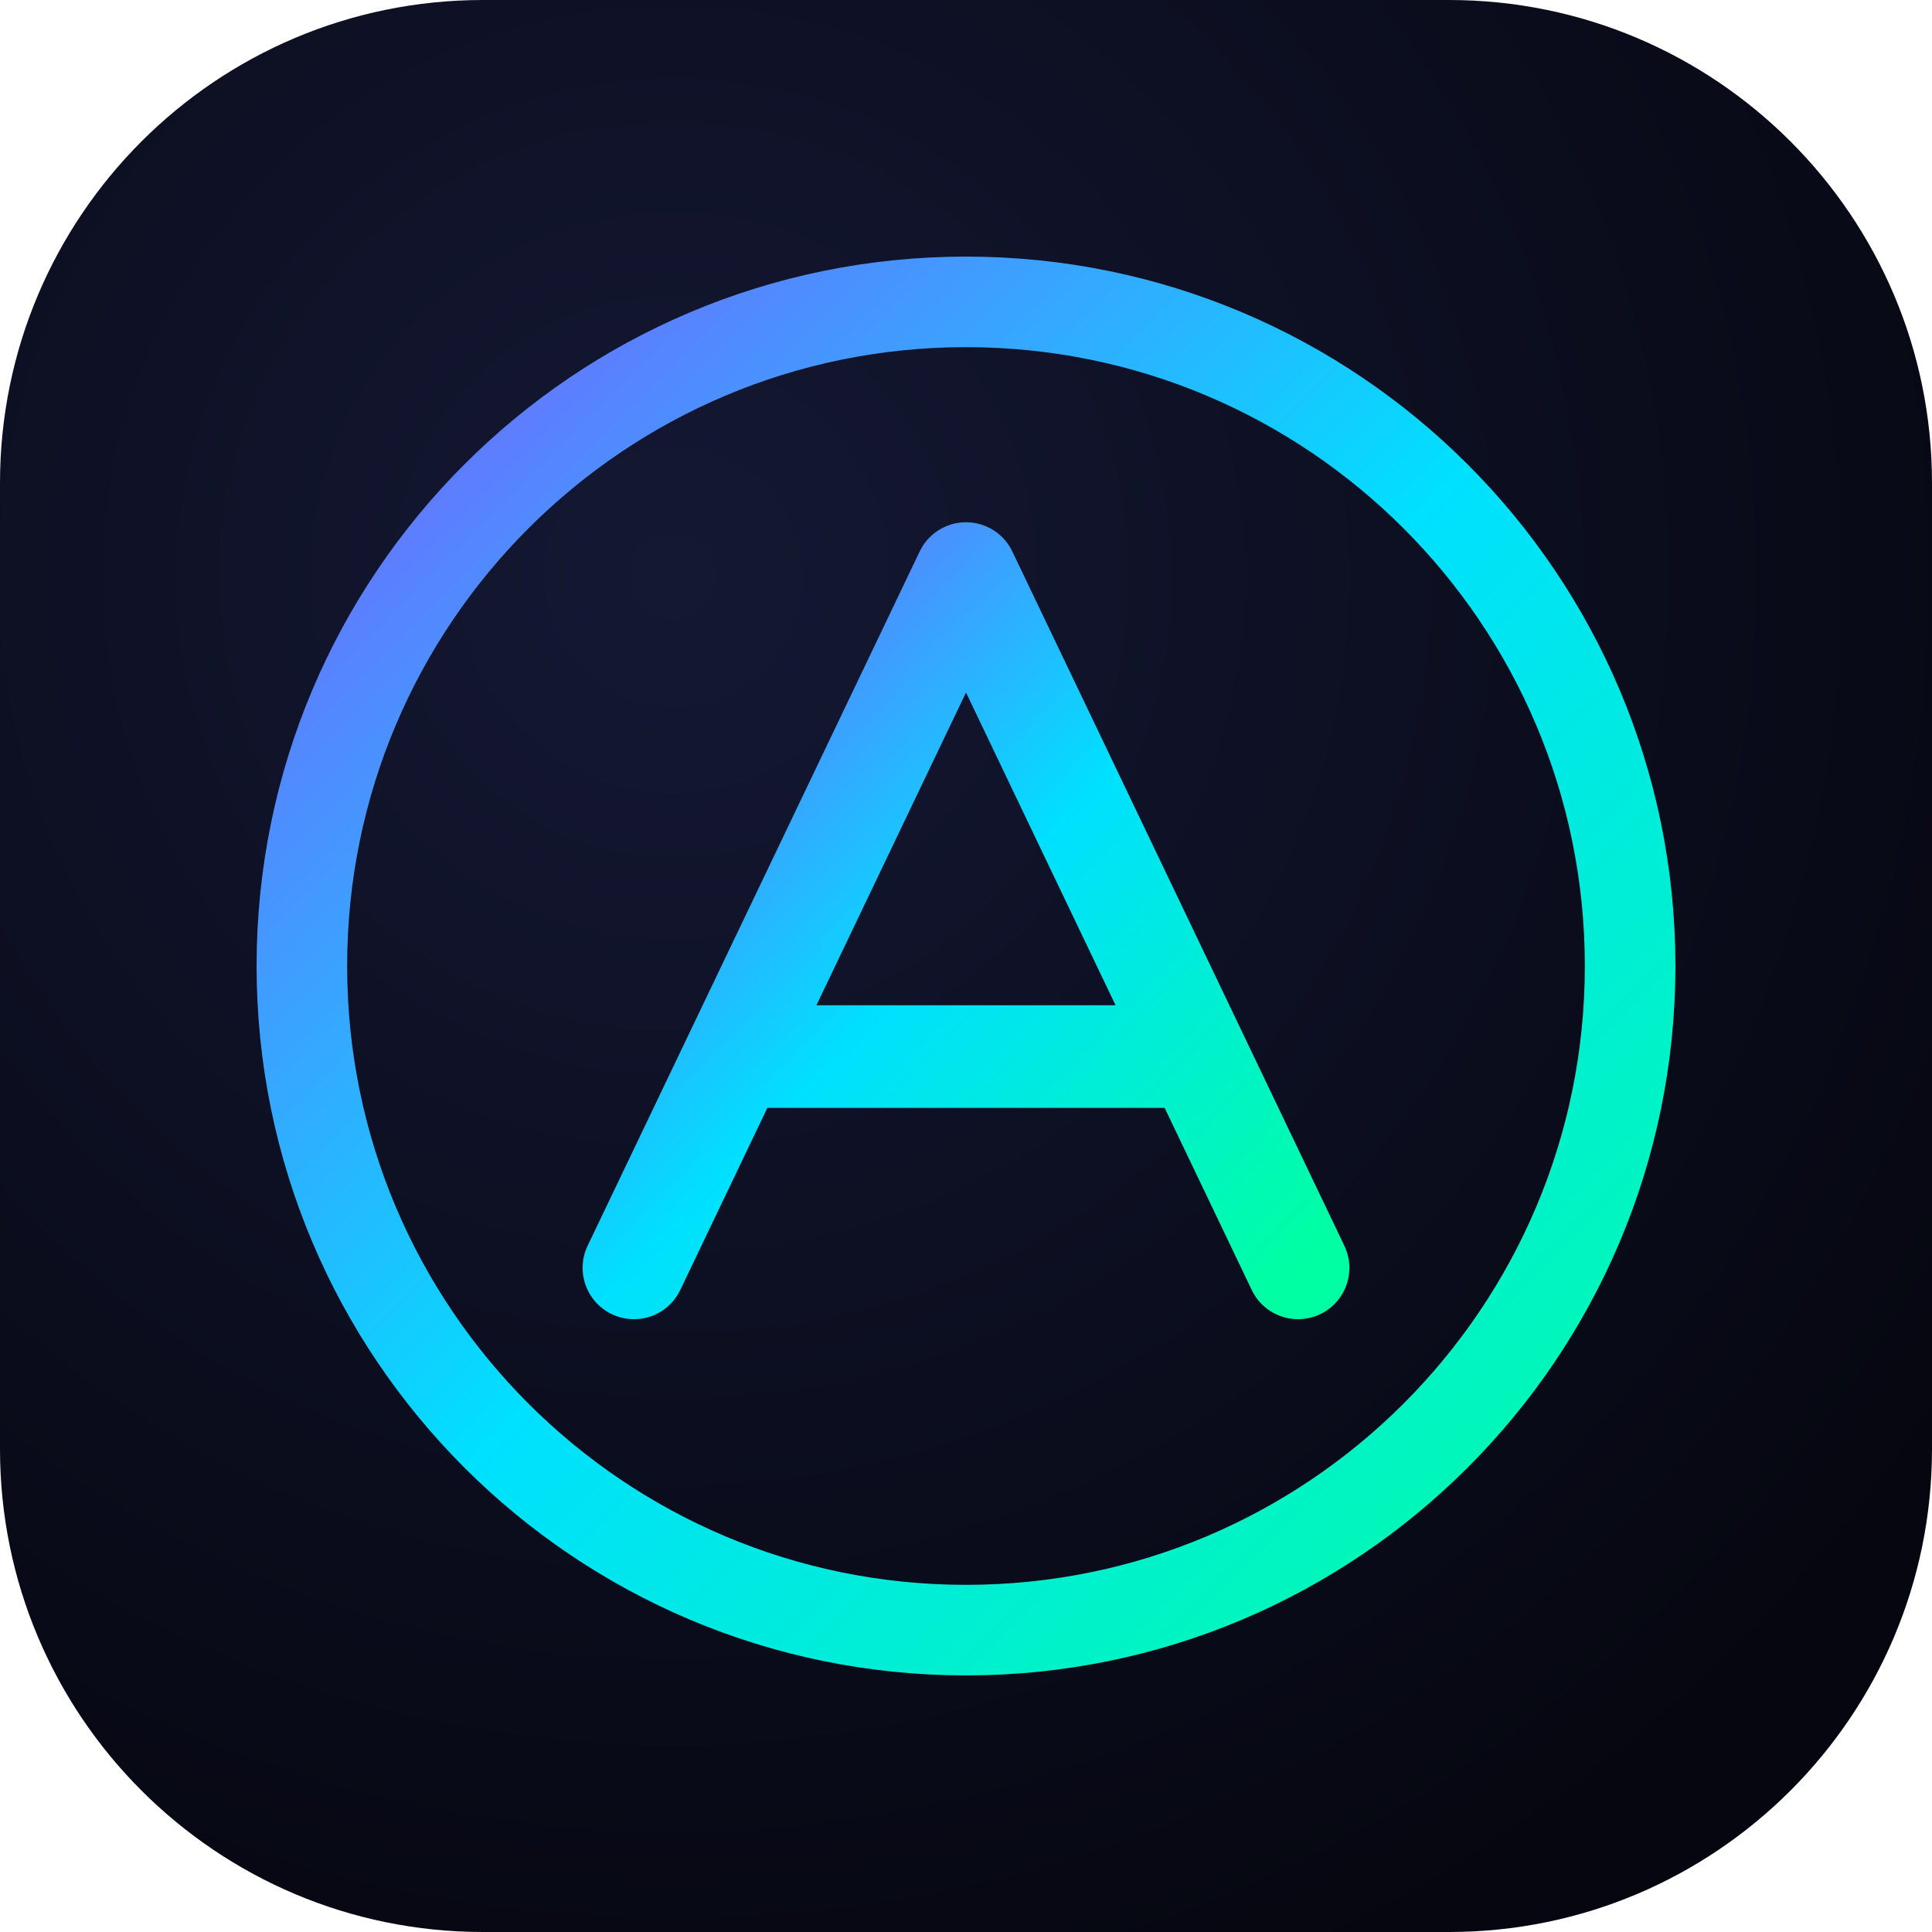
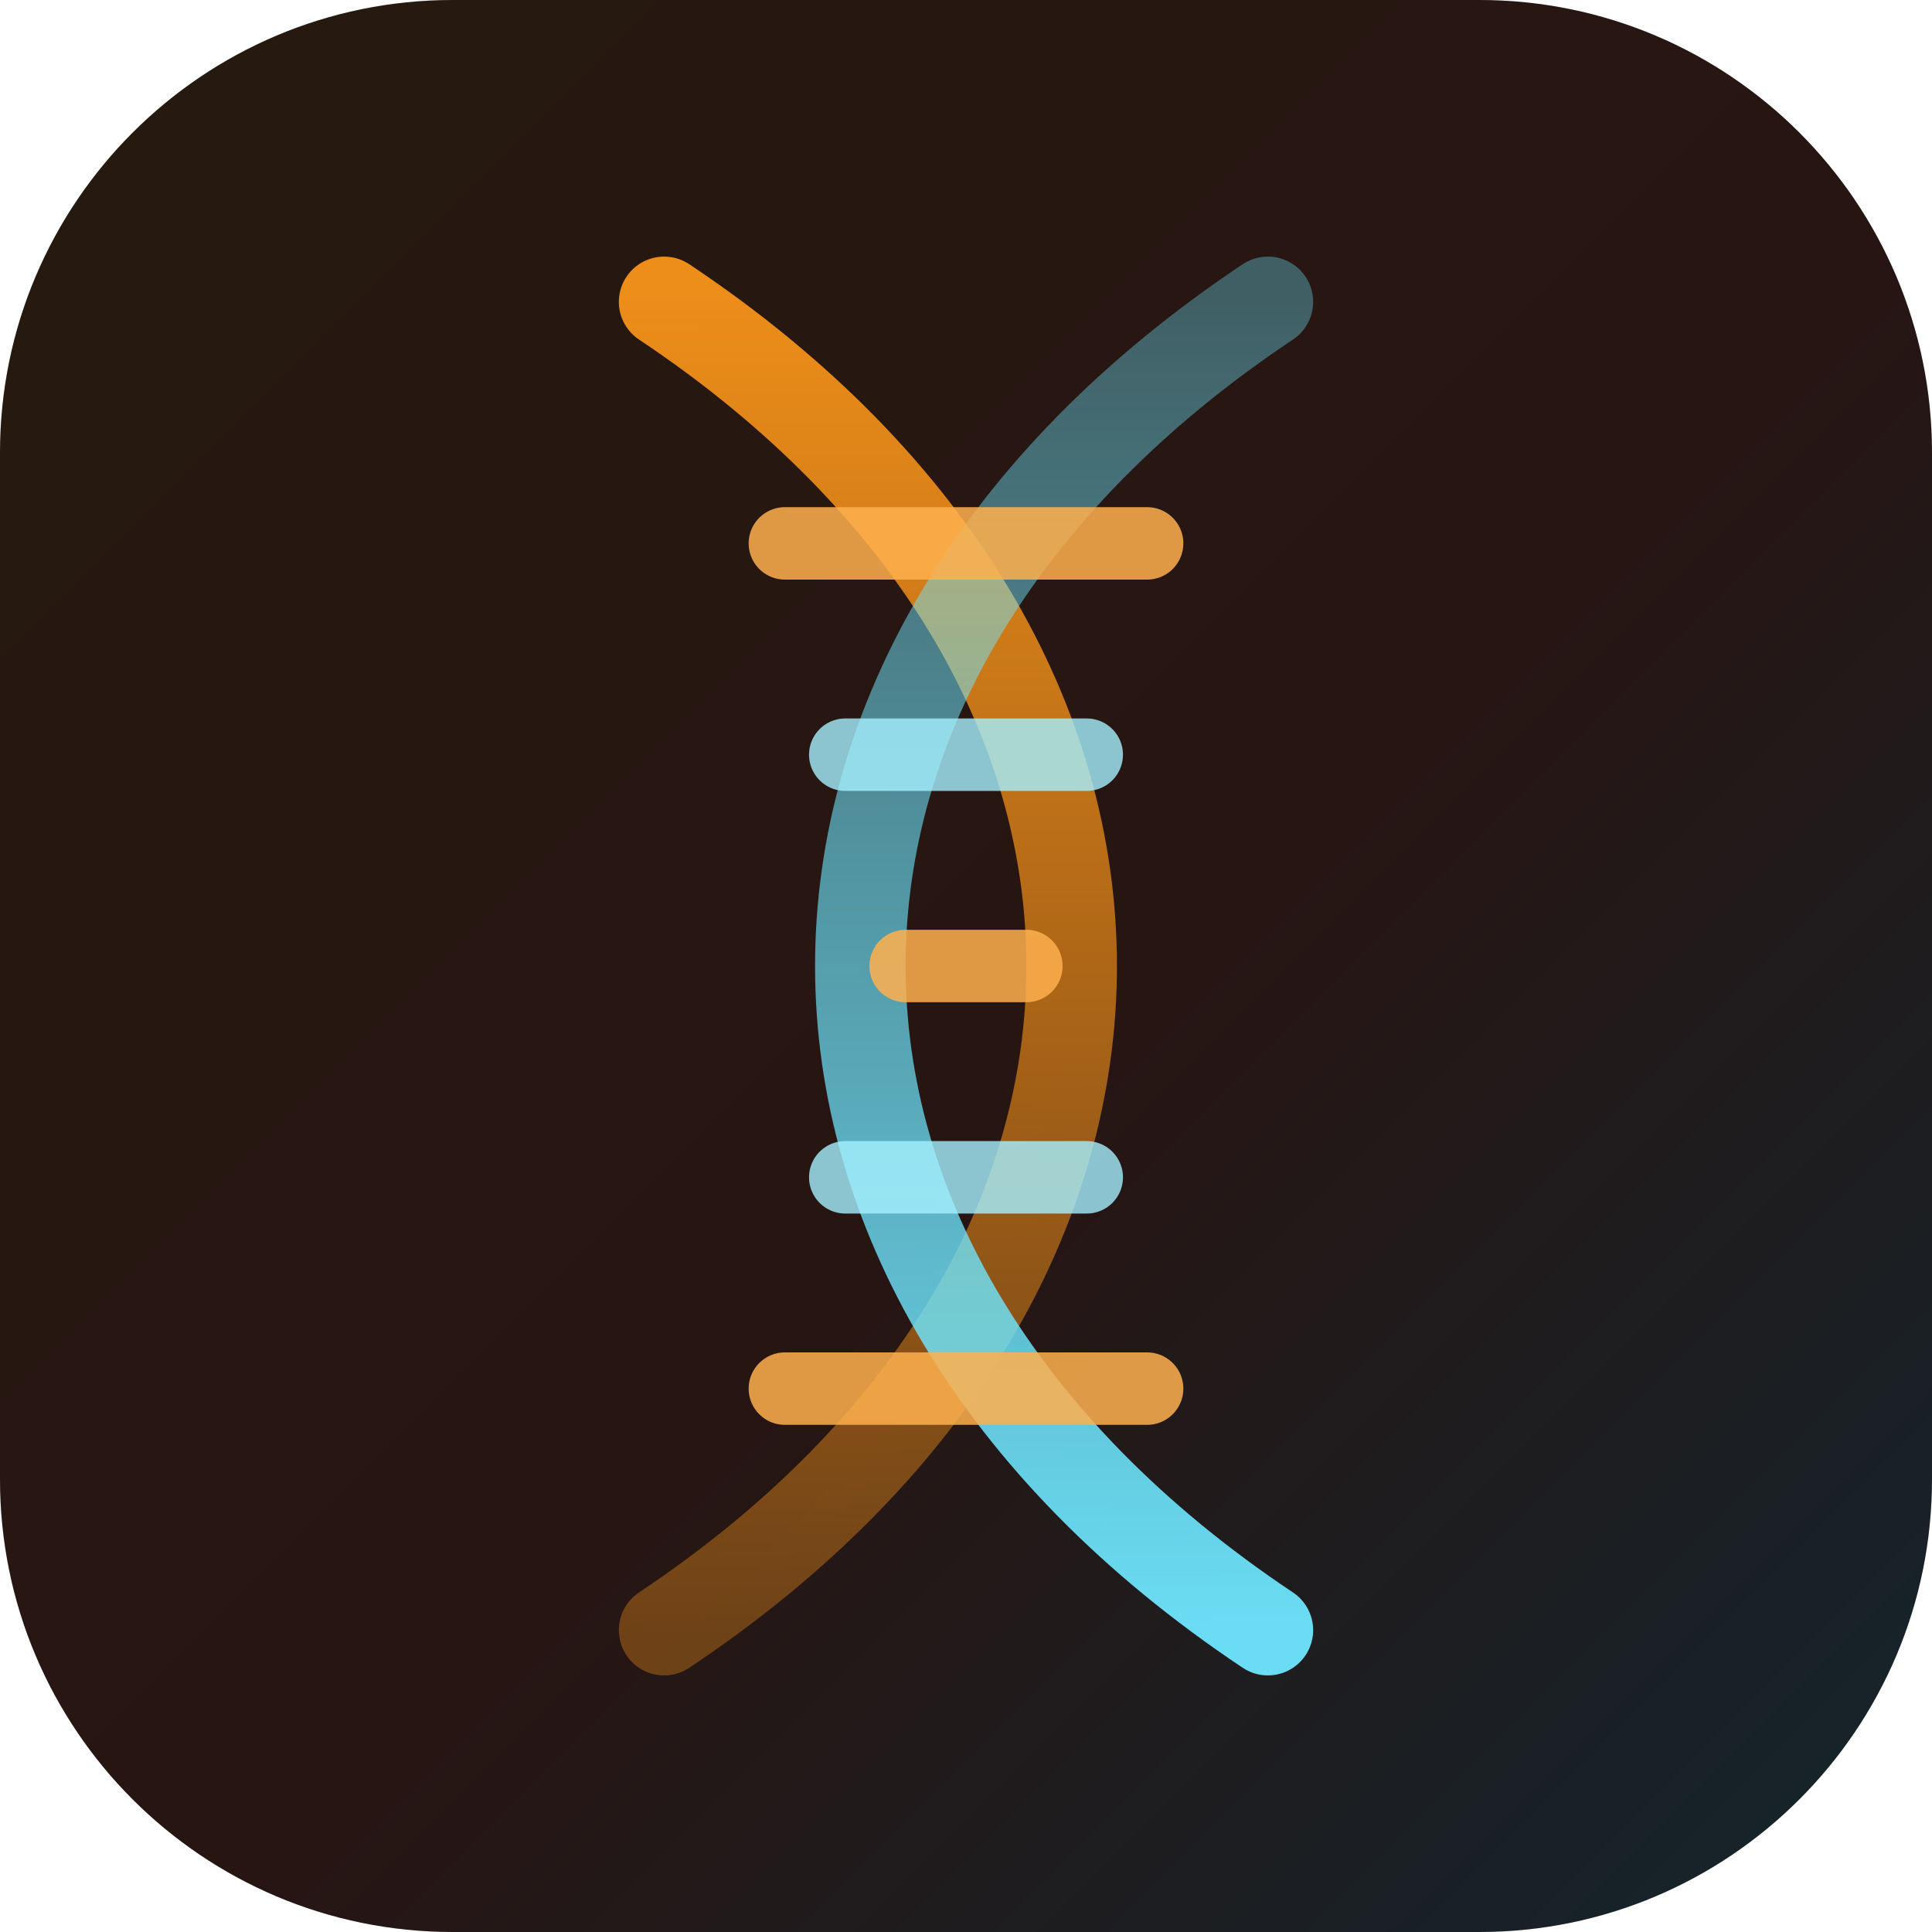
- <svg xmlns="http://www.w3.org/2000/svg" viewBox="0 0 64 64" width="64" height="64">
+ <svg xmlns="http://www.w3.org/2000/svg" viewBox="0 0 64 64" role="img" aria-label="ARV Coin">
  <defs>
    <linearGradient id="g" x1="0" y1="0" x2="1" y2="1">
-       <stop offset="0" stop-color="#7c5cff" />
-       <stop offset="0.5" stop-color="#00e0ff" />
-       <stop offset="1" stop-color="#00ffa3" />
+       <stop offset="0%" stop-color="#f7931a" />
+       <stop offset="55%" stop-color="#ff6b35" />
+       <stop offset="100%" stop-color="#6ee7ff" />
    </linearGradient>
-     <radialGradient id="bg" cx="35%" cy="30%" r="80%">
-       <stop offset="0" stop-color="#141833" />
-       <stop offset="1" stop-color="#05060f" />
-     </radialGradient>
+     <linearGradient id="s1" x1="0" y1="0" x2="0" y2="1">
+       <stop offset="0%" stop-color="#f7931a" stop-opacity=".95" />
+       <stop offset="100%" stop-color="#f7931a" stop-opacity=".35" />
+     </linearGradient>
+     <linearGradient id="s2" x1="0" y1="0" x2="0" y2="1">
+       <stop offset="0%" stop-color="#6ee7ff" stop-opacity=".35" />
+       <stop offset="100%" stop-color="#6ee7ff" stop-opacity=".95" />
+     </linearGradient>
  </defs>
-   <rect width="64" height="64" rx="16" fill="url(#bg)" />
-   <circle cx="32" cy="32" r="22" fill="none" stroke="url(#g)" stroke-width="3" />
-   <path d="M21 42 L32 19 L43 42 M25 35 H39" fill="none" stroke="url(#g)" stroke-width="3.4" stroke-linecap="round" stroke-linejoin="round" />
+   <rect width="64" height="64" rx="15" fill="#05070d" />
+   <rect width="64" height="64" rx="15" fill="url(#g)" opacity=".14" />
+   <g fill="none" stroke-width="3" stroke-linecap="round">
+     <path d="M22 10 C 40 22, 40 42, 22 54" stroke="url(#s1)" />
+     <path d="M42 10 C 24 22, 24 42, 42 54" stroke="url(#s2)" />
+   </g>
+   <g stroke="#ffb04d" stroke-width="2.4" stroke-linecap="round" opacity=".85">
+     <line x1="26" y1="18" x2="38" y2="18" />
+     <line x1="30" y1="32" x2="34" y2="32" />
+     <line x1="26" y1="46" x2="38" y2="46" />
+   </g>
+   <g stroke="#a5f0ff" stroke-width="2.4" stroke-linecap="round" opacity=".8">
+     <line x1="28" y1="25" x2="36" y2="25" />
+     <line x1="28" y1="39" x2="36" y2="39" />
+   </g>
</svg>
